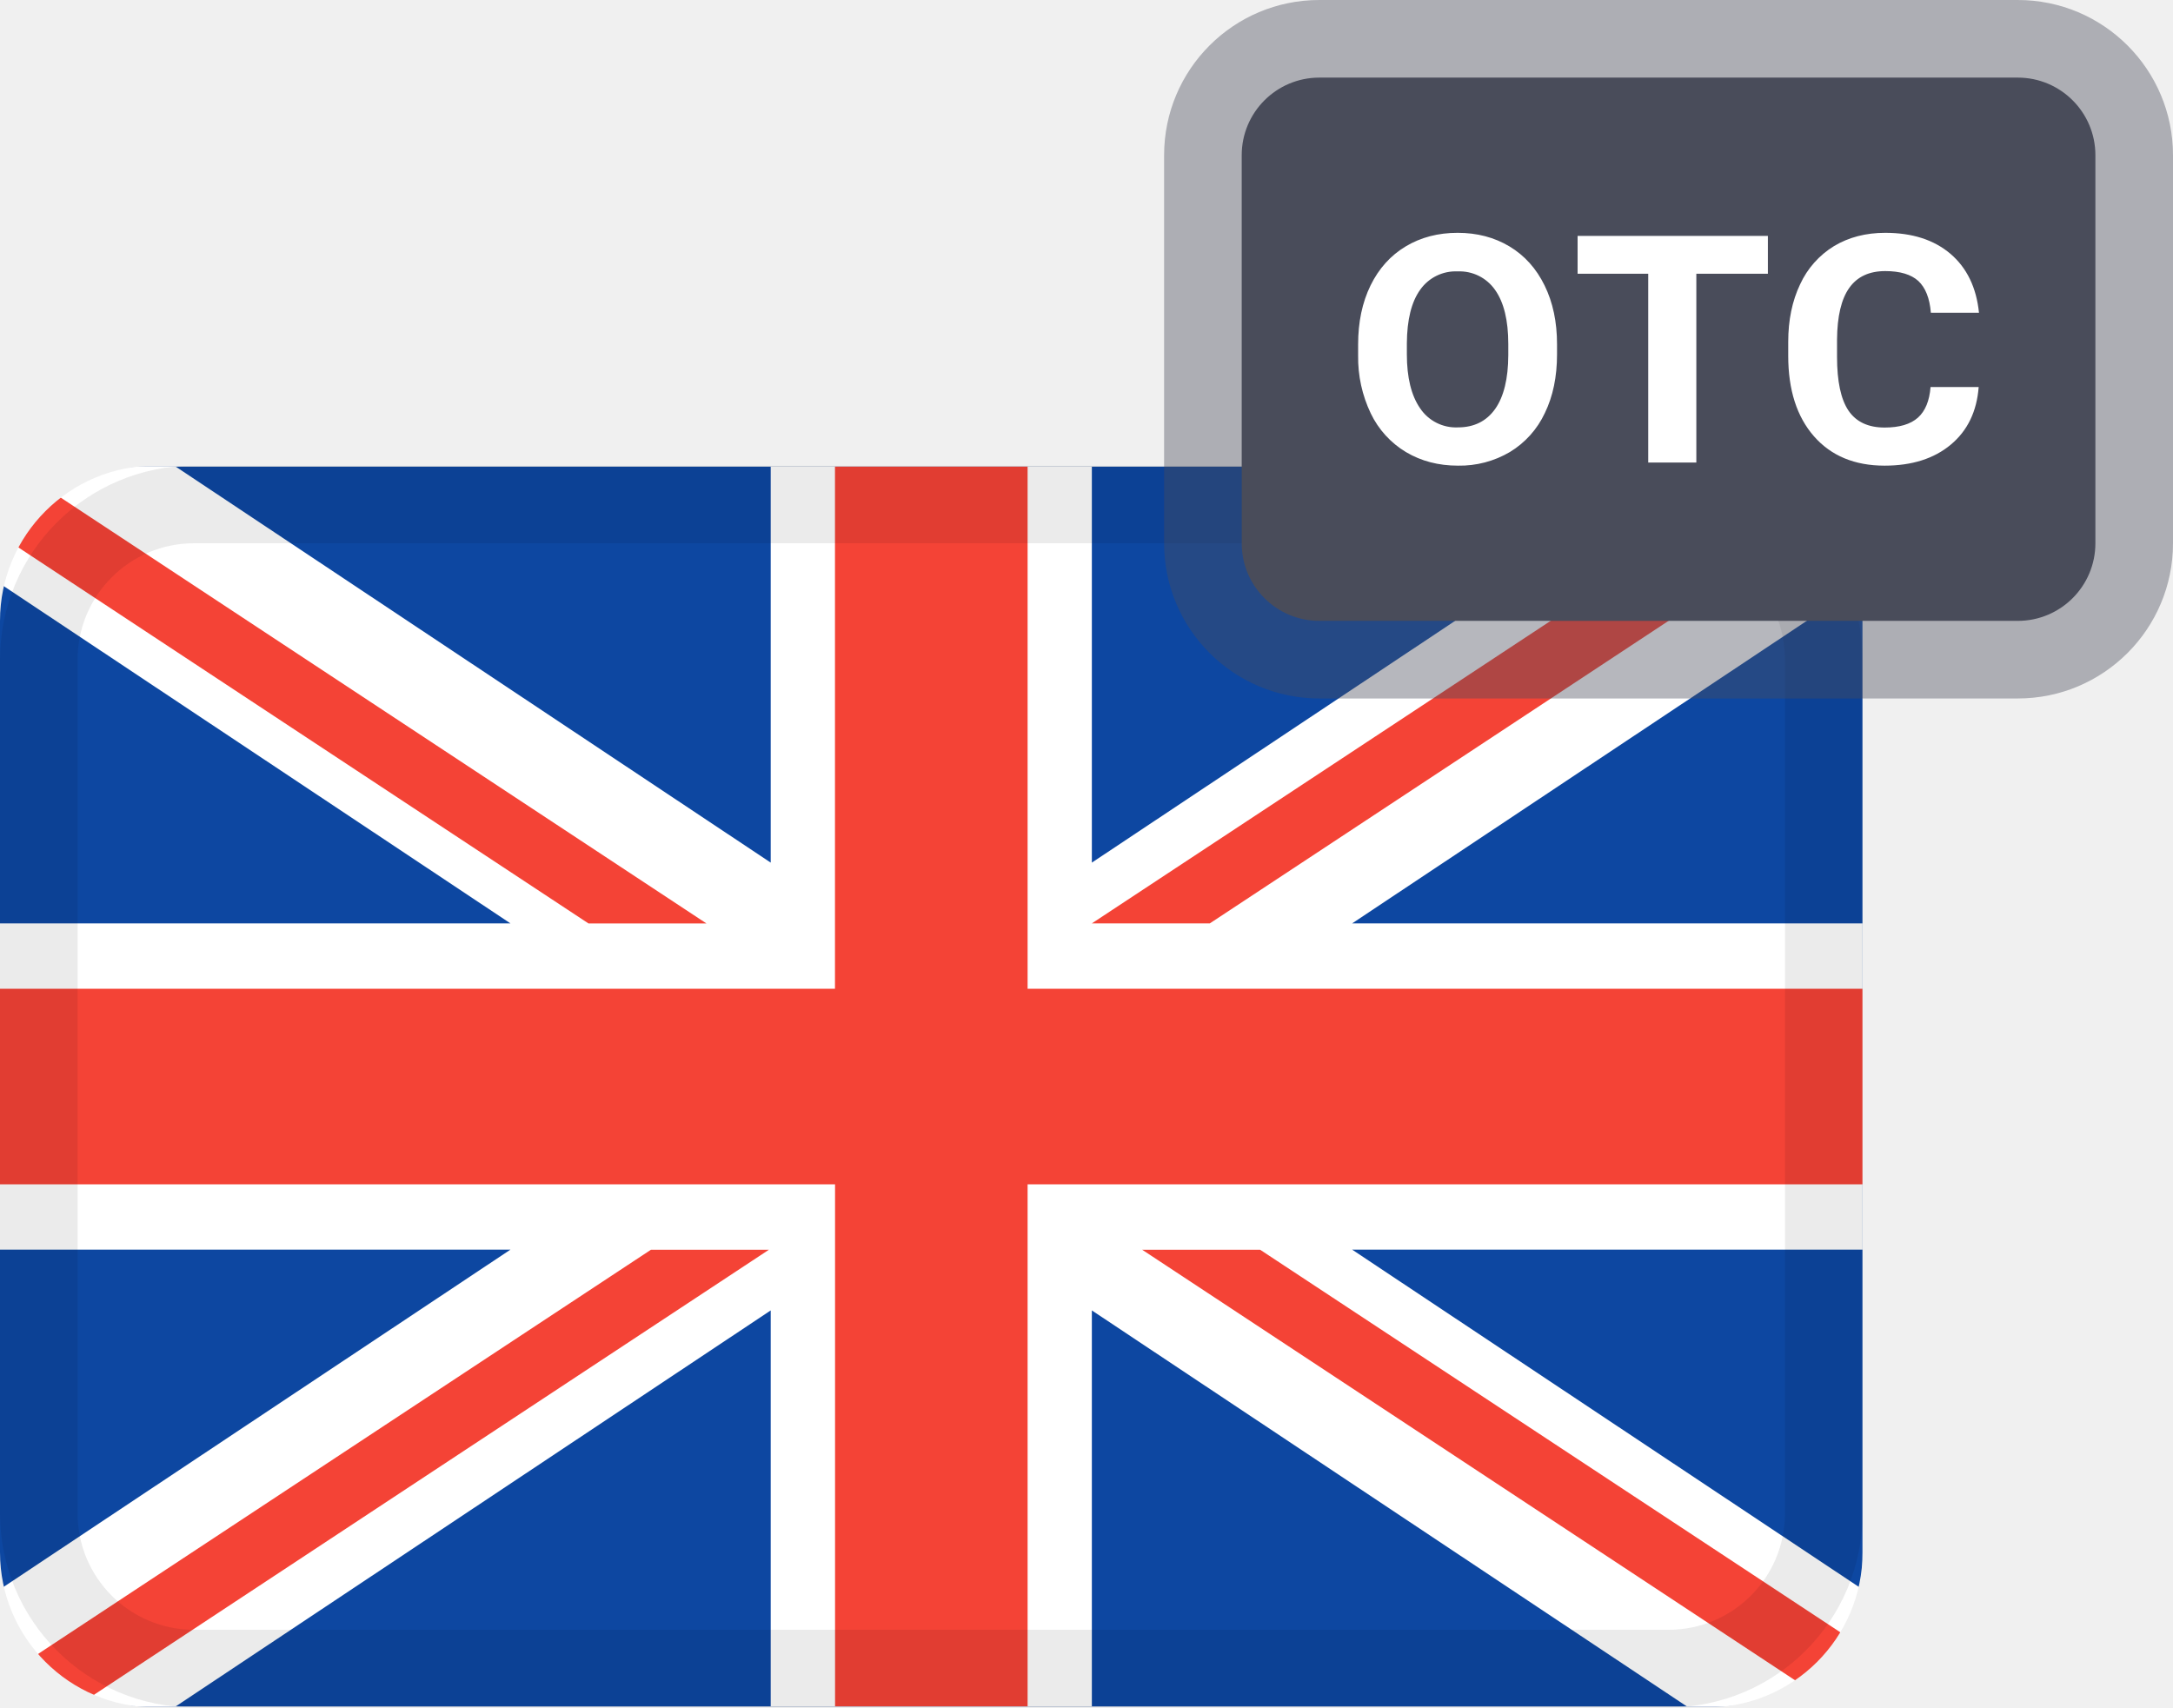
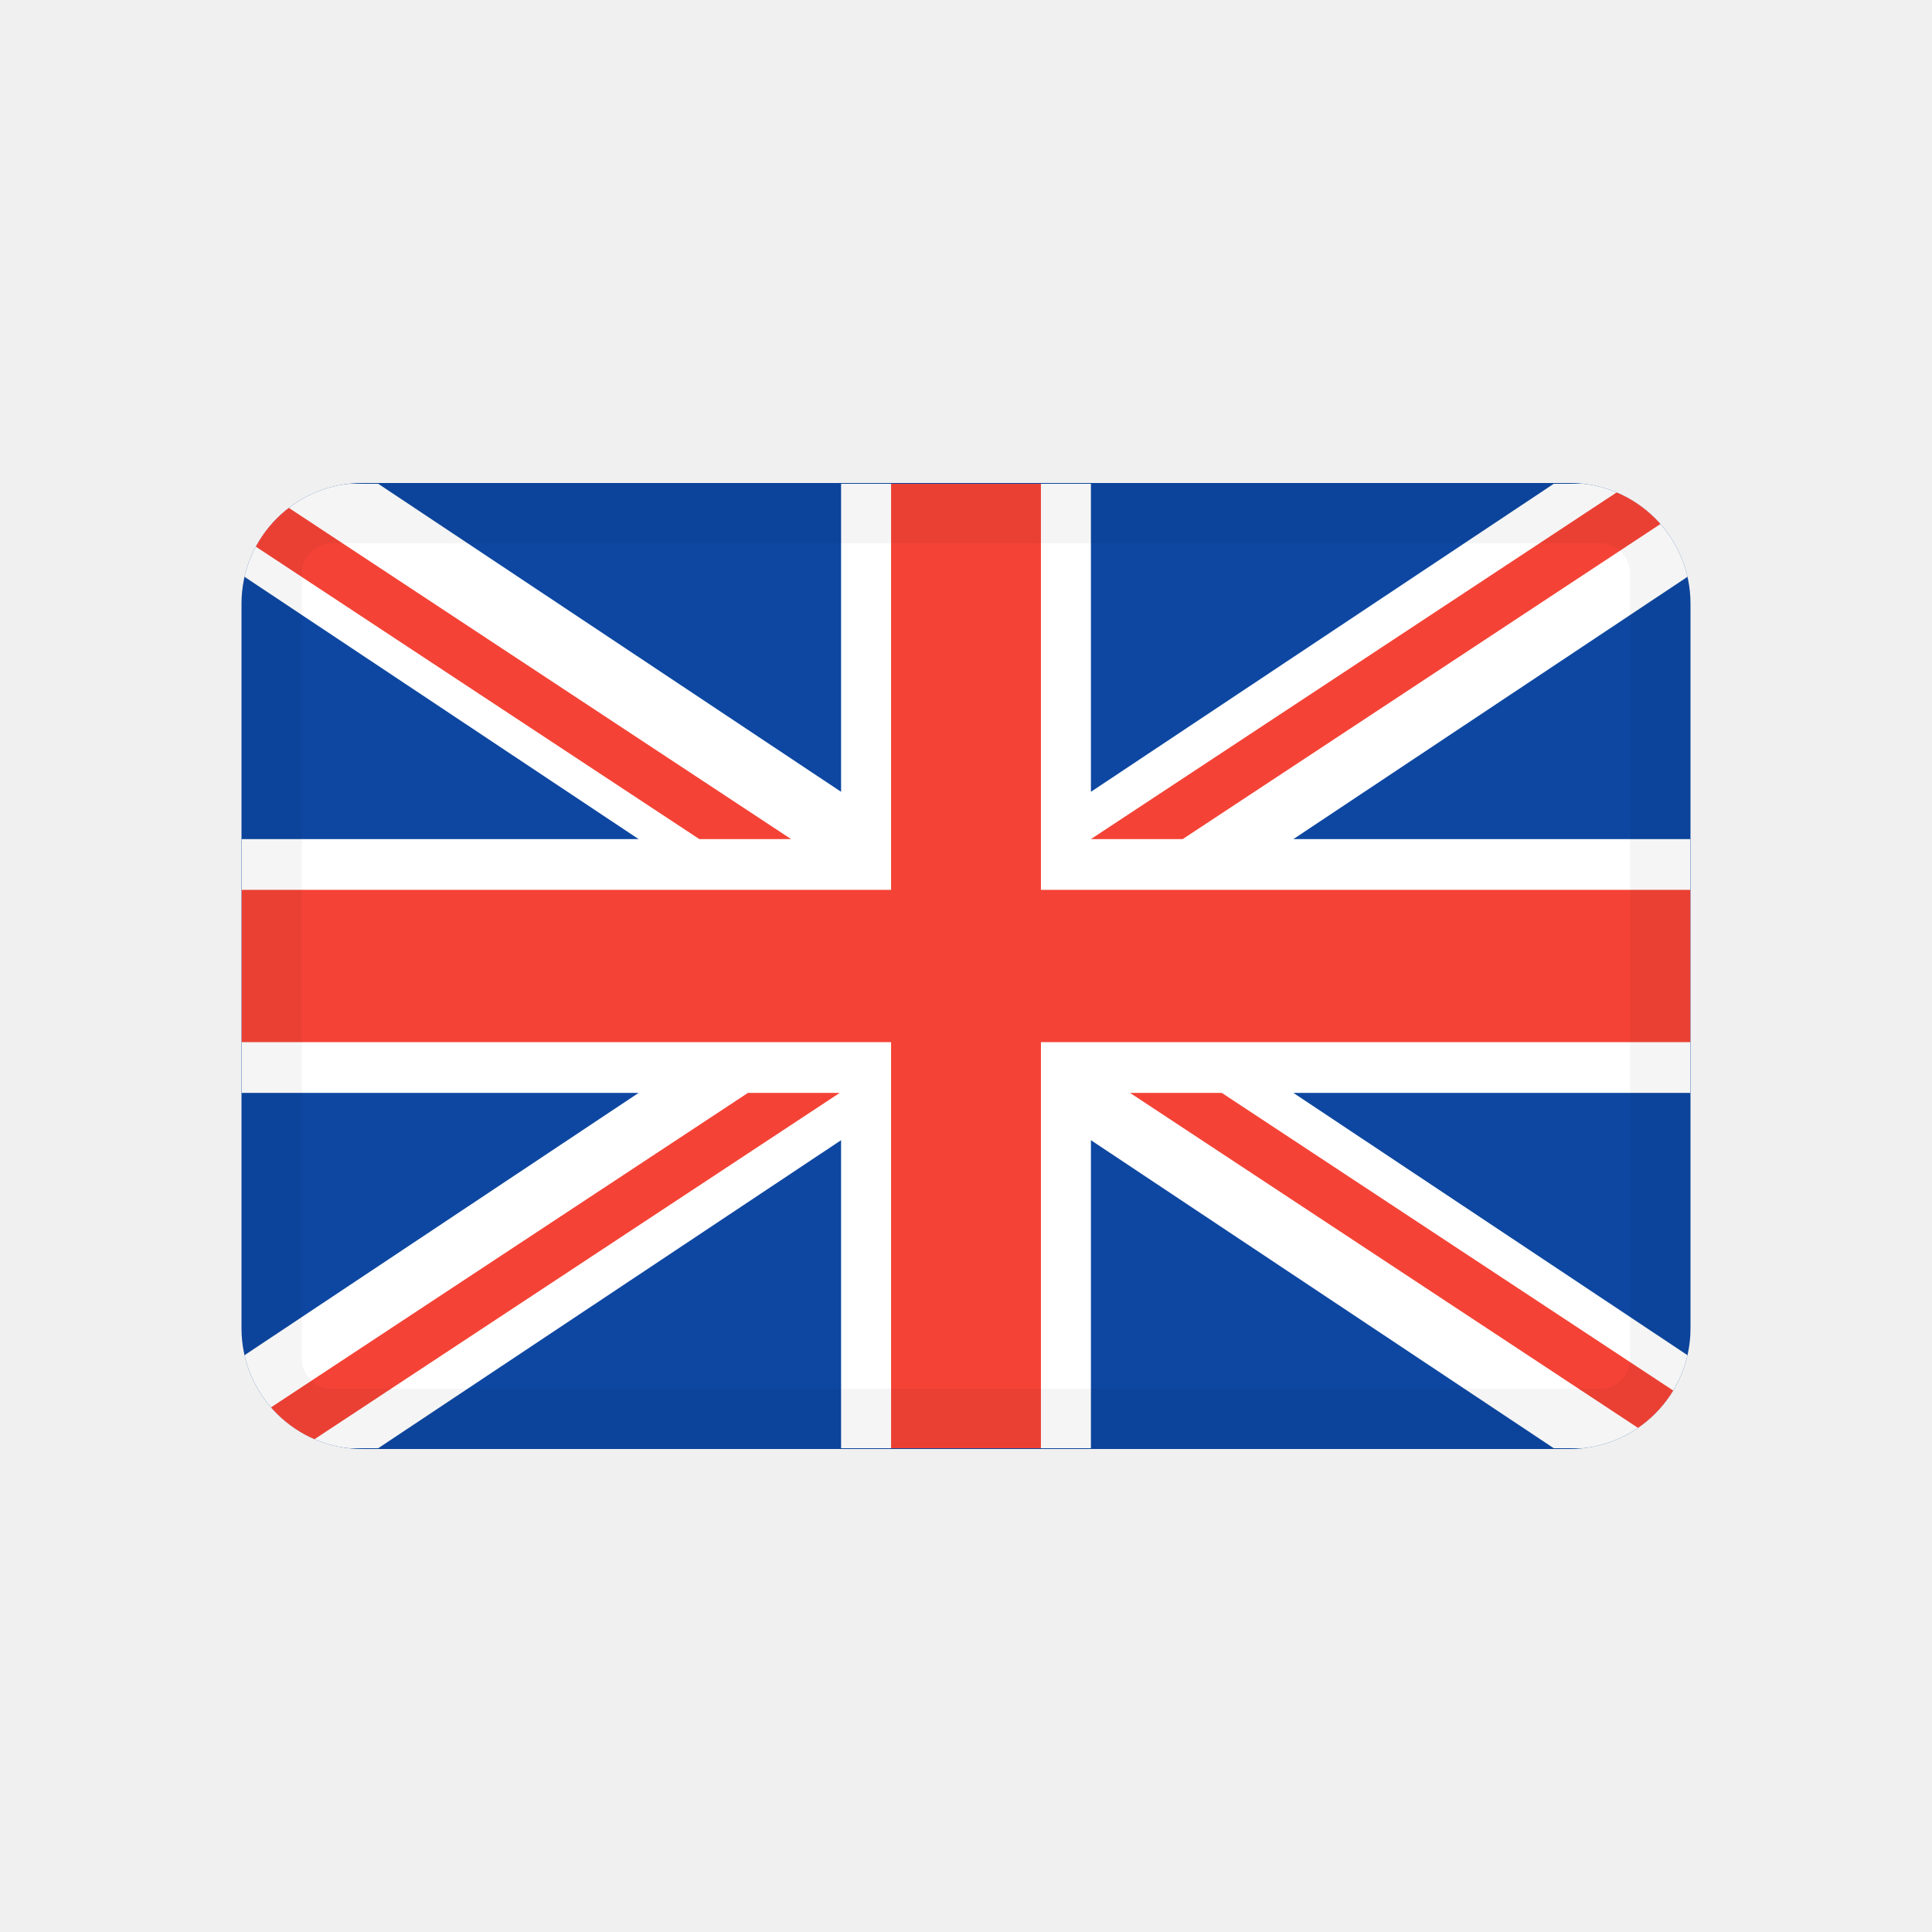
- <svg xmlns="http://www.w3.org/2000/svg" xmlns:xlink="http://www.w3.org/1999/xlink" width="28" height="22">
+ <svg xmlns="http://www.w3.org/2000/svg" xmlns:xlink="http://www.w3.org/1999/xlink" width="32px" height="32px" viewBox="0 0 32 32" version="1.1">
  <defs>
-     <rect id="a" width="24" height="16" rx="2" />
+     <rect id="path-1" x="5.00000397e-08" y="0" width="24" height="16" rx="2" />
  </defs>
-   <g fill="none" fill-rule="evenodd">
-     <g transform="translate(0 6)">
-       <mask id="b" fill="#fff">
-         <use xlink:href="#a" />
-       </mask>
-       <g mask="url(#b)">
-         <g fill-rule="nonzero">
-           <path fill="#0D47A1" d="M22.203.013H1.797C.805.013 0 .831 0 1.84v12.322c0 1.008.805 1.826 1.797 1.826h20.406c.992 0 1.797-.818 1.797-1.826V1.839C24 .831 23.195.013 22.203.013z" />
-           <path fill="#FFF" d="M23.975 1.537A1.806 1.806 0 0022.203.013h-.468l-7.666 5.102V.013H9.931v5.102L2.265.013h-.468C.906.013.167.673.025 1.537l6.552 4.361H0v4.204h6.577l-6.552 4.36a1.806 1.806 0 001.772 1.525h.468l7.666-5.102v5.102h4.138v-5.102l7.666 5.102h.468c.891 0 1.63-.66 1.772-1.524l-6.552-4.361H24V5.898h-6.577l6.552-4.36z" />
-           <path fill="#F44336" d="M13.241.013V6.74H24v2.52H13.241v6.726H10.76V9.26H0V6.74h10.759V.013h2.482zM1.162 15.87a1.8 1.8 0 01-.73-.52l7.956-5.247h1.52L1.162 15.87zm15.075-5.767l7.527 4.963a1.82 1.82 0 01-.576.623l-8.471-5.586h1.52zM.19 1.022C.316.767.5.545.725.374l8.378 5.525h-1.52L.19 1.023zm15.399 4.876h-1.52L22.824.125a1.8 1.8 0 01.735.517l-7.97 5.256z" />
+   <g id="assets/otc/ic-otcuk" stroke="none" stroke-width="1" fill="none" fill-rule="evenodd">
+     <g id="assets/otc/ic-otc">
+       <g id="assets/flags/normal/ic-uk-gbp" transform="translate(4, 8)">
+         <g id="Group" transform="translate(-0, -0)">
+           <mask id="mask-2" fill="white">
+             <use xlink:href="#path-1" />
+           </mask>
+           <use id="bg" fill="#0D47A1" xlink:href="#path-1" />
+           <path d="M23.975,1.537 C23.833,0.673 23.094,0.013 22.203,0.013 L21.735,0.013 L14.069,5.115 L14.069,0.013 L9.931,0.013 L9.931,5.115 L2.265,0.013 L1.797,0.013 C0.906,0.013 0.167,0.673 0.025,1.537 L6.577,5.898 L0,5.898 L0,10.102 L6.577,10.102 L0.025,14.463 C0.167,15.327 0.906,15.987 1.797,15.987 L2.265,15.987 L9.931,10.885 L9.931,15.987 L14.069,15.987 L14.069,10.885 L21.735,15.987 L22.203,15.987 C23.094,15.987 23.833,15.327 23.975,14.463 L17.423,10.102 L24,10.102 L24,5.898 L17.423,5.898 L23.975,1.537 Z" id="white" fill="#FFFFFF" fill-rule="nonzero" mask="url(#mask-2)" />
+           <path d="M13.241,0.013 L13.241,6.739 L24,6.739 L24,9.261 L13.241,9.261 L13.241,15.987 L10.759,15.987 L10.759,9.261 L0,9.261 L0,6.739 L10.759,6.739 L10.759,0.013 L13.241,0.013 Z M9.908,10.102 L1.162,15.869 C0.934,15.782 0.729,15.648 0.556,15.48 L0.432,15.348 L8.388,10.102 L9.908,10.102 Z M16.237,10.102 L23.764,15.065 C23.651,15.266 23.502,15.443 23.325,15.586 L23.188,15.688 L14.717,10.102 L16.237,10.102 Z M0.725,0.373 L9.103,5.898 L7.583,5.898 L0.19,1.023 C0.316,0.766 0.5,0.544 0.725,0.373 Z M22.824,0.125 C23.11,0.232 23.363,0.412 23.559,0.642 L23.559,0.642 L15.589,5.898 L14.069,5.898 L22.824,0.125 Z" id="red" fill="#F44336" fill-rule="nonzero" mask="url(#mask-2)" />
+           <rect id="border" stroke-opacity="0.04" stroke="#000000" fill-rule="nonzero" mask="url(#mask-2)" x="0.5" y="0.5" width="23" height="15" rx="1" />
        </g>
-         <rect width="23" height="15" x=".5" y=".5" stroke="#000" stroke-opacity=".04" rx="2" />
      </g>
-       <rect width="23" height="15" x=".5" y=".5" stroke="#000" stroke-opacity=".04" mask="url(#b)" rx="2" />
    </g>
-     <path fill="#494C5A" fill-opacity=".4" fill-rule="nonzero" d="M17 0h9a2 2 0 012 2v5a2 2 0 01-2 2h-9a2 2 0 01-2-2V2a2 2 0 012-2z" />
-     <path fill="#494C5A" d="M17 1a1 1 0 00-1 1v5a1 1 0 001 1h9a1 1 0 001-1V2a1 1 0 00-1-1h-9z" />
-     <path fill="#FFF" d="M20.063 4.566c0 .288-.052.54-.157.756a1.16 1.16 0 01-.45.502 1.273 1.273 0 01-.67.176c-.25 0-.472-.058-.668-.174a1.171 1.171 0 01-.455-.499 1.67 1.67 0 01-.163-.745v-.144c0-.288.053-.54.16-.76.107-.218.258-.386.453-.503.195-.117.418-.175.669-.175.25 0 .473.058.668.175.195.117.346.285.453.504.107.218.16.47.16.757v.13zm-.628-.132c0-.306-.057-.539-.17-.698a.558.558 0 00-.483-.239.558.558 0 00-.482.236c-.113.157-.17.387-.172.69v.143c0 .298.057.53.17.694a.556.556 0 00.488.247c.208 0 .368-.08.48-.238.111-.158.168-.39.169-.693v-.142zm3.345-.907h-.922V5.96h-.62V3.527h-.91V3.04h2.452v.487zm2.716 1.46c-.024.314-.143.562-.359.742-.215.18-.5.271-.853.271-.385 0-.689-.126-.91-.378-.221-.252-.332-.598-.332-1.038v-.178c0-.281.051-.528.153-.742a1.13 1.13 0 01.437-.493c.19-.114.41-.171.66-.171.348 0 .628.09.84.27.212.181.335.435.368.76h-.62c-.015-.188-.07-.324-.162-.41-.093-.084-.235-.127-.425-.127-.207 0-.362.072-.464.216-.103.144-.156.367-.158.669v.22c0 .316.049.546.147.692.099.146.254.219.466.219.192 0 .335-.043.43-.128.094-.085.148-.216.162-.394h.62z" />
  </g>
</svg>
